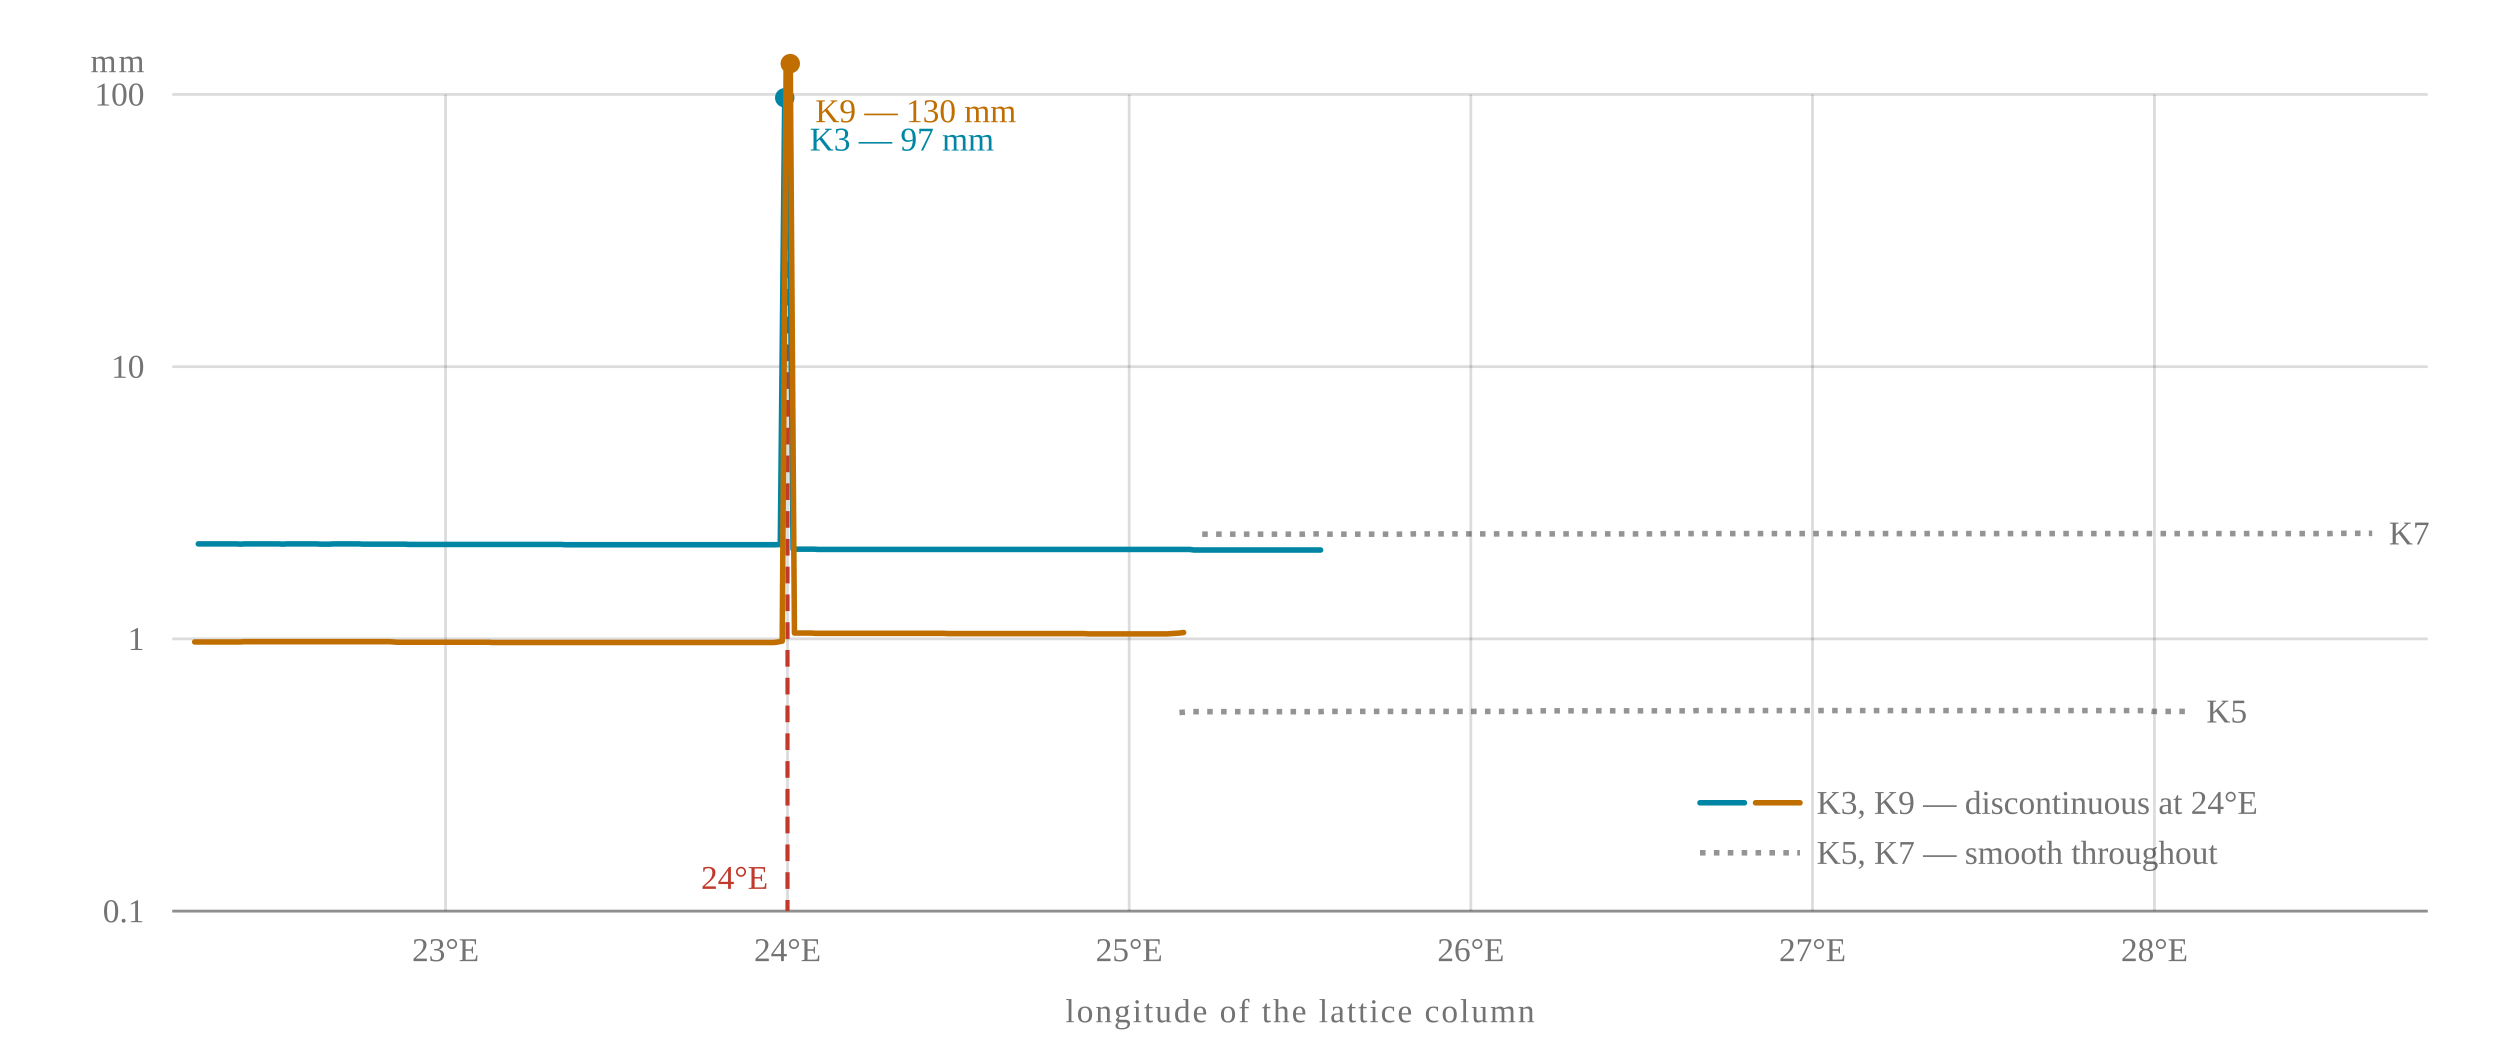
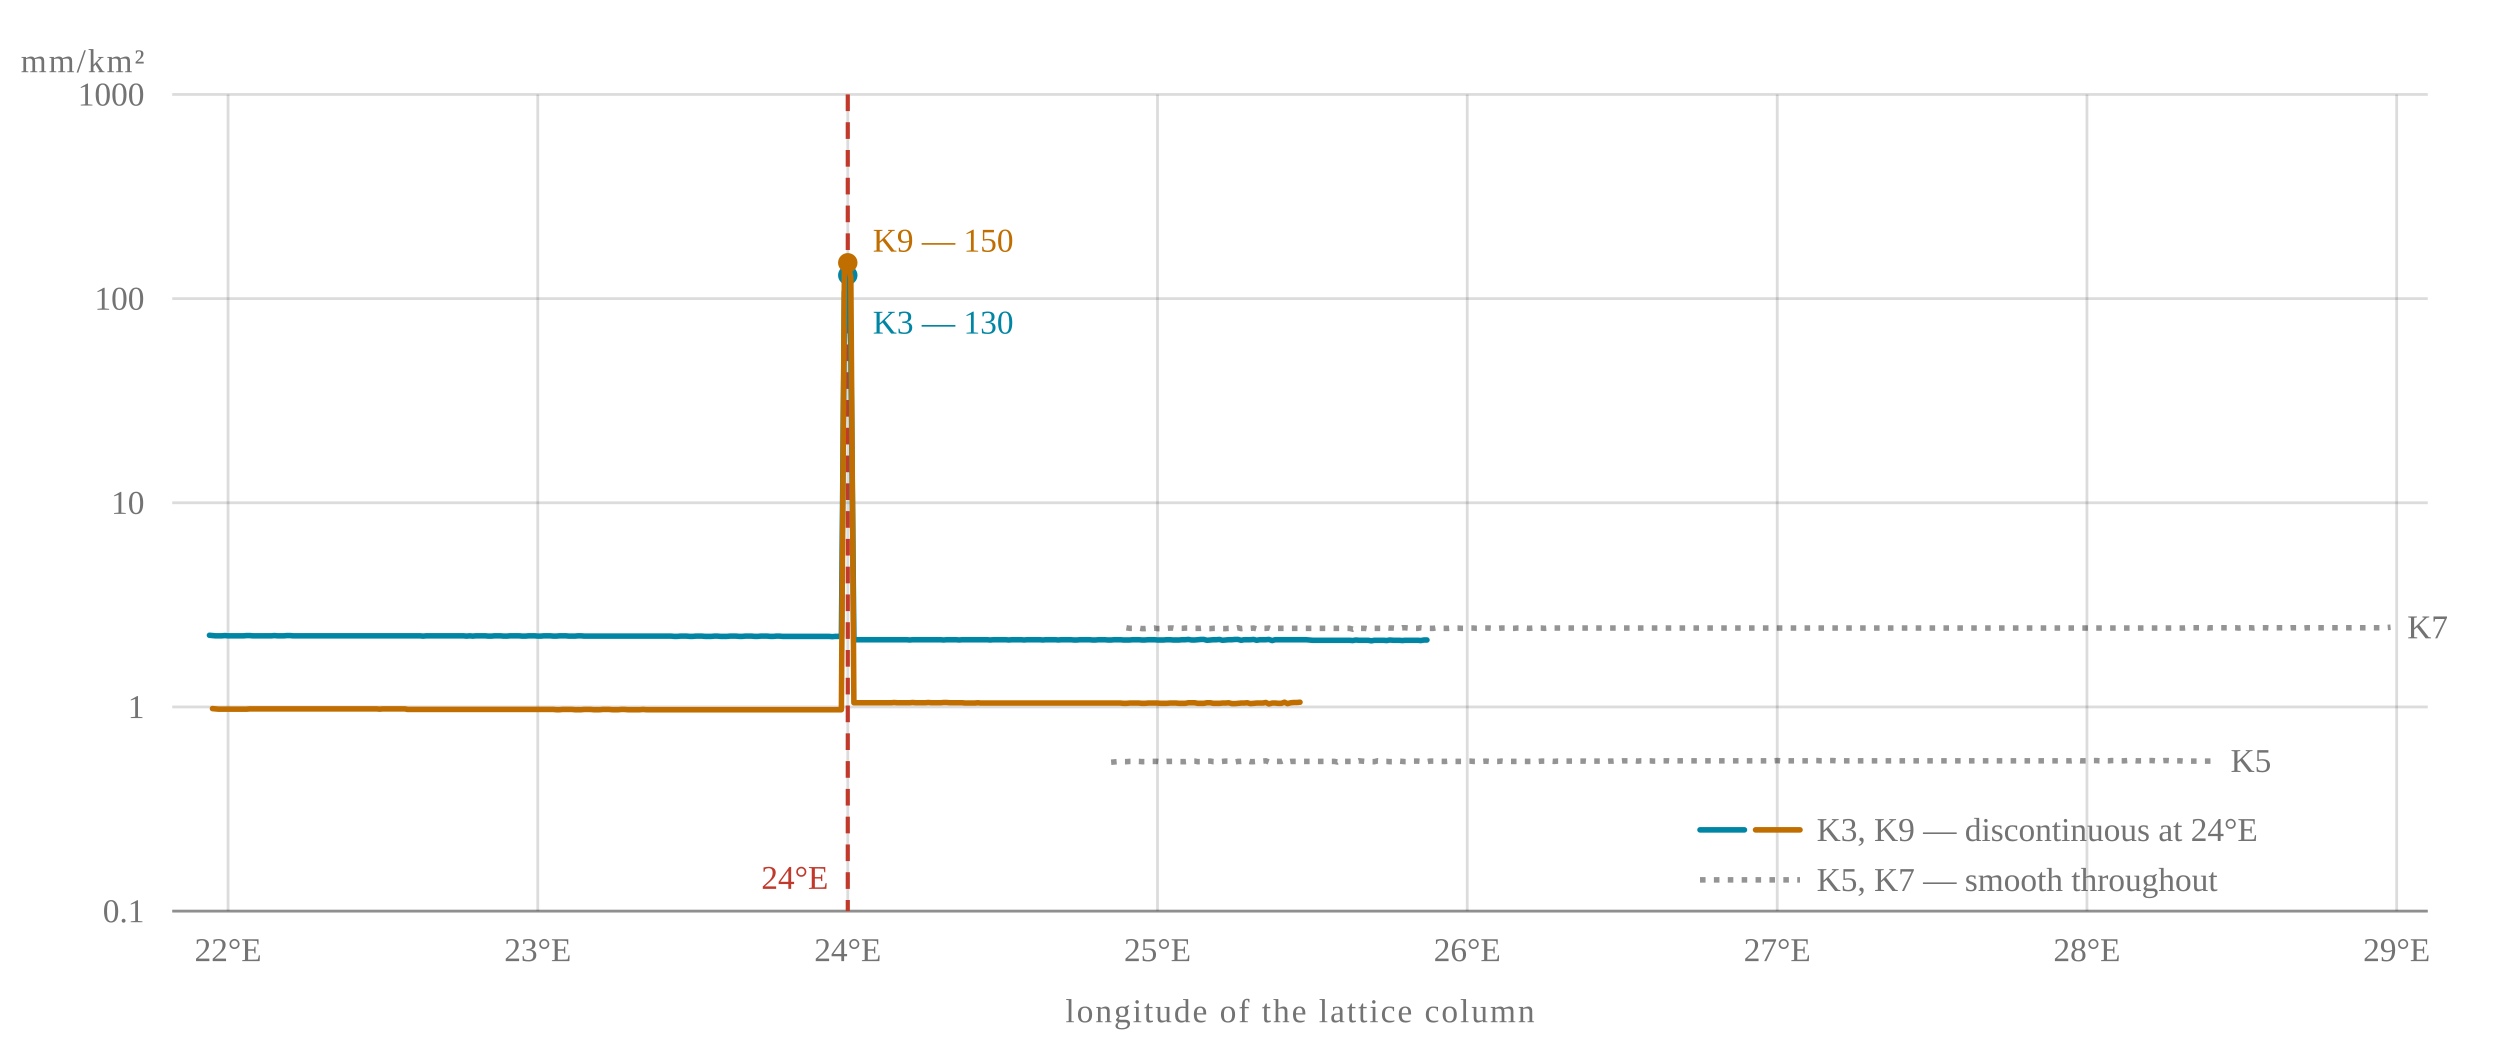
<svg xmlns="http://www.w3.org/2000/svg" viewBox="0 0 900 380" width="100%" role="img" aria-labelledby="seamfig-title seamfig-desc" class="seamchart" style="max-width:100%;height:auto;">
  <style>.seamchart{--series-k3:#0086A4;--series-k9:#C06E00}@media (prefers-color-scheme:dark){:root:not([data-theme="light"]) .seamchart{--series-k3:#00A2C2;--series-k9:#D07802}}:root[data-theme="dark"] .seamchart{--series-k3:#00A2C2;--series-k9:#D07802}.cgrid{stroke:currentColor;stroke-opacity:.14;stroke-width:1;fill:none}.caxis{stroke:currentColor;stroke-opacity:.35;stroke-width:1;fill:none}.ctick{font:11px var(--sans,system-ui,sans-serif);fill:currentColor;fill-opacity:.55;font-variant-numeric:tabular-nums}.cttl{font:600 11px var(--sans,system-ui,sans-serif);fill:currentColor;fill-opacity:.55;letter-spacing:.06em;text-transform:uppercase}.cline{fill:none;stroke-width:2;stroke-linejoin:round;stroke-linecap:round}.cflat{fill:none;stroke:currentColor;stroke-opacity:.42;stroke-width:2;stroke-dasharray:2 3}.clbl{font:600 12px var(--sans,system-ui,sans-serif)}.cflatlbl{font:11px var(--sans,system-ui,sans-serif);fill:currentColor;fill-opacity:.55}.cmark{stroke:var(--warn,#C0392B);stroke-width:1.5;stroke-dasharray:6 4;fill:none}.cmarklbl{font:600 11px var(--sans,system-ui,sans-serif);fill:var(--warn,#C0392B)}</style>
  <path class="cgrid" d="M62,328.0H874" />
  <text class="ctick" x="52" y="332.0" text-anchor="end">0.1</text>
-   <path class="cgrid" d="M62,230.0H874" />
-   <text class="ctick" x="52" y="234.0" text-anchor="end">1</text>
-   <path class="cgrid" d="M62,132.0H874" />
-   <text class="ctick" x="52" y="136.0" text-anchor="end">10</text>
+   <path class="cgrid" d="M62,254.5H874" />
+   <text class="ctick" x="52" y="258.5" text-anchor="end">1</text>
+   <path class="cgrid" d="M62,181.0H874" />
+   <text class="ctick" x="52" y="185.0" text-anchor="end">10</text>
+   <path class="cgrid" d="M62,107.5H874" />
+   <text class="ctick" x="52" y="111.5" text-anchor="end">100</text>
  <path class="cgrid" d="M62,34.0H874" />
-   <text class="ctick" x="52" y="38.0" text-anchor="end">100</text>
-   <text class="cttl" x="52" y="26" text-anchor="end">mm</text>
-   <path class="cgrid" d="M160.4,34V328" />
-   <text class="ctick" x="160.4" y="346" text-anchor="middle">23°E</text>
-   <path class="cgrid" d="M283.5,34V328" />
-   <text class="ctick" x="283.5" y="346" text-anchor="middle">24°E</text>
-   <path class="cgrid" d="M406.5,34V328" />
-   <text class="ctick" x="406.5" y="346" text-anchor="middle">25°E</text>
-   <path class="cgrid" d="M529.5,34V328" />
-   <text class="ctick" x="529.5" y="346" text-anchor="middle">26°E</text>
-   <path class="cgrid" d="M652.5,34V328" />
-   <text class="ctick" x="652.5" y="346" text-anchor="middle">27°E</text>
-   <path class="cgrid" d="M775.6,34V328" />
-   <text class="ctick" x="775.6" y="346" text-anchor="middle">28°E</text>
+   <text class="ctick" x="52" y="38.0" text-anchor="end">1000</text>
+   <text class="cttl" x="52" y="26" text-anchor="end">mm/km²</text>
+   <path class="cgrid" d="M82.1,34V328" />
+   <text class="ctick" x="82.1" y="346" text-anchor="middle">22°E</text>
+   <path class="cgrid" d="M193.6,34V328" />
+   <text class="ctick" x="193.6" y="346" text-anchor="middle">23°E</text>
+   <path class="cgrid" d="M305.2,34V328" />
+   <text class="ctick" x="305.2" y="346" text-anchor="middle">24°E</text>
+   <path class="cgrid" d="M416.7,34V328" />
+   <text class="ctick" x="416.7" y="346" text-anchor="middle">25°E</text>
+   <path class="cgrid" d="M528.2,34V328" />
+   <text class="ctick" x="528.2" y="346" text-anchor="middle">26°E</text>
+   <path class="cgrid" d="M639.8,34V328" />
+   <text class="ctick" x="639.8" y="346" text-anchor="middle">27°E</text>
+   <path class="cgrid" d="M751.3,34V328" />
+   <text class="ctick" x="751.3" y="346" text-anchor="middle">28°E</text>
+   <path class="cgrid" d="M862.8,34V328" />
+   <text class="ctick" x="862.8" y="346" text-anchor="middle">29°E</text>
  <path class="caxis" d="M62,328H874" />
  <text class="cttl" x="468" y="368" text-anchor="middle">longitude of the lattice column</text>
-   <path class="cmark" d="M283.5,34V328" />
-   <text class="cmarklbl" x="276.5" y="320" text-anchor="end">24°E</text>
-   <path class="cflat" d="M424.6,256.5L426.1,256.4L427.6,256.3L429.1,256.2L430.5,256.2L432.0,256.2L433.5,256.2L435.0,256.2L436.5,256.2L438.0,256.2L439.5,256.2L441.0,256.2L442.5,256.2L444.0,256.2L445.5,256.2L446.9,256.2L448.4,256.2L449.9,256.2L451.4,256.2L452.9,256.2L454.4,256.2L455.9,256.2L457.4,256.2L458.9,256.2L460.4,256.2L461.9,256.2L463.3,256.2L464.8,256.2L466.3,256.2L467.8,256.2L469.3,256.2L470.8,256.2L472.3,256.2L473.8,256.2L475.3,256.2L476.8,256.1L478.3,256.1L479.8,256.1L481.2,256.1L482.7,256.1L484.2,256.1L485.7,256.1L487.2,256.1L488.7,256.1L490.2,256.1L491.7,256.1L493.2,256.1L494.7,256.1L496.2,256.1L497.6,256.1L499.1,256.1L500.6,256.1L502.1,256.1L503.6,256.1L505.1,256.1L506.6,256.1L508.1,256.1L509.6,256.1L511.1,256.1L512.6,256.1L514.0,256.1L515.5,256.1L517.0,256.1L518.5,256.1L520.0,256.1L521.5,256.1L523.0,256.1L524.5,256.1L526.0,256.1L527.5,256.1L529.0,256.1L530.4,256.1L531.9,256.1L533.4,256.1L534.9,256.1L536.4,256.1L537.9,256.1L539.4,256.1L540.9,256.1L542.4,256.1L543.9,256.1L545.4,256.1L546.9,256.1L548.3,256.1L549.8,256.1L551.3,256.1L552.8,255.9L554.3,255.9L555.8,255.9L557.3,255.9L558.8,255.9L560.3,255.9L561.8,255.9L563.3,255.9L564.7,255.9L566.2,255.9L567.7,255.9L569.2,255.9L570.7,255.9L572.2,255.9L573.7,255.9L575.2,255.9L576.7,255.9L578.2,255.9L579.7,255.9L581.1,255.9L582.6,255.9L584.1,255.9L585.6,255.9L587.1,255.9L588.6,255.9L590.1,255.9L591.6,255.9L593.1,255.9L594.6,255.9L596.1,255.9L597.5,255.9L599.0,255.9L600.5,255.9L602.0,255.9L603.5,255.9L605.0,255.9L606.5,255.9L608.0,255.9L609.5,255.9L611.0,255.8L612.5,255.8L613.9,255.8L615.4,255.8L616.9,255.8L618.4,255.8L619.9,255.8L621.4,255.8L622.9,255.8L624.4,255.8L625.9,255.8L627.4,255.8L628.9,255.8L630.3,255.8L631.8,255.8L633.3,255.8L634.8,255.8L636.3,255.8L637.8,255.8L639.3,255.8L640.8,255.8L642.3,255.8L643.8,255.8L645.3,255.8L646.7,255.8L648.2,255.8L649.7,255.8L651.2,255.8L652.7,255.8L654.2,255.8L655.7,255.8L657.2,255.8L658.7,255.8L660.2,255.8L661.6,255.8L663.1,255.8L664.6,255.8L666.1,255.8L667.6,255.8L669.1,255.8L670.6,255.8L672.1,255.8L673.6,255.8L675.1,255.8L676.6,255.8L678.0,255.8L679.5,255.8L681.0,255.8L682.5,255.8L684.0,255.8L685.5,255.8L687.0,255.8L688.5,255.8L690.0,255.8L691.5,255.8L693.0,255.8L694.4,255.8L695.9,255.8L697.4,255.8L698.9,255.8L700.4,255.8L701.9,255.8L703.4,255.8L704.9,255.8L706.4,255.8L707.9,255.8L709.3,255.8L710.8,255.8L712.3,255.8L713.8,255.8L715.3,255.8L716.8,255.8L718.3,255.8L719.8,255.8L721.3,255.8L722.8,255.8L724.2,255.8L725.7,255.8L727.2,255.8L728.7,255.8L730.2,255.8L731.7,255.8L733.2,255.8L734.7,255.8L736.2,255.8L737.7,255.8L739.2,255.8L740.6,255.8L742.1,255.8L743.6,255.8L745.1,255.8L746.6,255.8L748.1,255.8L749.6,255.8L751.1,255.8L752.6,255.8L754.1,255.8L755.5,255.8L757.0,255.8L758.5,255.8L760.0,255.8L761.5,255.8L763.0,255.8L764.5,255.8L766.0,255.8L767.5,255.8L769.0,255.8L770.4,255.8L771.9,255.8L773.4,255.9L774.9,256.1L776.4,256.1L777.9,256.1L779.4,256.1L780.9,256.1L782.4,256.1L783.8,256.1L785.3,256.1L786.8,256.1L788.3,256.1" />
-   <text class="cflatlbl" x="794.3" y="260.1">K5</text>
-   <path class="cflat" d="M432.8,192.3L434.4,192.3L435.9,192.3L437.4,192.3L438.9,192.3L440.4,192.3L442.0,192.3L443.5,192.3L445.0,192.3L446.5,192.3L448.0,192.3L449.6,192.3L451.1,192.3L452.6,192.3L454.1,192.3L455.6,192.3L457.2,192.3L458.7,192.3L460.2,192.3L461.7,192.3L463.3,192.3L464.8,192.3L466.3,192.3L467.8,192.3L469.3,192.3L470.9,192.2L472.4,192.2L473.9,192.2L475.4,192.2L476.9,192.2L478.5,192.3L480.0,192.3L481.5,192.3L483.0,192.3L484.5,192.3L486.1,192.3L487.6,192.3L489.1,192.3L490.6,192.3L492.2,192.3L493.7,192.3L495.2,192.3L496.7,192.3L498.2,192.3L499.8,192.3L501.3,192.3L502.8,192.3L504.3,192.3L505.8,192.3L507.4,192.3L508.9,192.2L510.4,192.2L511.9,192.2L513.4,192.2L515.0,192.2L516.5,192.2L518.0,192.2L519.5,192.2L521.1,192.2L522.6,192.2L524.1,192.2L525.6,192.2L527.1,192.2L528.7,192.2L530.2,192.2L531.7,192.2L533.2,192.2L534.7,192.2L536.3,192.2L537.8,192.2L539.3,192.2L540.8,192.2L542.3,192.2L543.9,192.2L545.4,192.2L546.9,192.2L548.4,192.2L550.0,192.2L551.5,192.2L553.0,192.2L554.5,192.2L556.0,192.2L557.6,192.2L559.1,192.2L560.6,192.2L562.1,192.2L563.6,192.2L565.2,192.2L566.7,192.2L568.2,192.2L569.7,192.2L571.2,192.2L572.8,192.2L574.3,192.2L575.8,192.2L577.3,192.2L578.8,192.2L580.4,192.2L581.9,192.2L583.4,192.2L584.9,192.2L586.5,192.2L588.0,192.2L589.5,192.2L591.0,192.2L592.5,192.2L594.1,192.2L595.6,192.2L597.1,192.2L598.6,192.1L600.1,192.1L601.7,192.1L603.2,192.1L604.7,192.1L606.2,192.1L607.7,192.1L609.3,192.1L610.8,192.1L612.3,192.1L613.8,192.1L615.3,192.1L616.9,192.1L618.4,192.1L619.9,192.1L621.4,192.1L623.0,192.1L624.5,192.1L626.0,192.1L627.5,192.1L629.0,192.1L630.6,192.1L632.1,192.1L633.6,192.1L635.1,192.1L636.6,192.1L638.2,192.1L639.7,192.1L641.2,192.1L642.7,192.1L644.2,192.1L645.8,192.1L647.3,192.1L648.8,192.1L650.3,192.1L651.8,192.1L653.4,192.1L654.9,192.1L656.4,192.1L657.9,192.1L659.4,192.1L661.0,192.1L662.5,192.1L664.0,192.1L665.5,192.1L667.0,192.1L668.6,192.1L670.1,192.1L671.6,192.1L673.1,192.1L674.7,192.1L676.2,192.1L677.7,192.1L679.2,192.1L680.7,192.1L682.3,192.1L683.8,192.1L685.3,192.1L686.8,192.1L688.3,192.1L689.9,192.1L691.4,192.1L692.9,192.1L694.4,192.1L695.9,192.1L697.5,192.1L699.0,192.1L700.5,192.1L702.0,192.1L703.5,192.1L705.1,192.1L706.6,192.1L708.1,192.1L709.6,192.1L711.1,192.1L712.7,192.1L714.2,192.1L715.7,192.1L717.2,192.1L718.7,192.1L720.3,192.1L721.8,192.1L723.3,192.1L724.8,192.1L726.3,192.1L727.9,192.1L729.4,192.1L730.9,192.1L732.4,192.1L733.9,192.1L735.5,192.1L737.0,192.1L738.5,192.1L740.0,192.1L741.5,192.1L743.1,192.1L744.6,192.1L746.1,192.1L747.6,192.1L749.1,192.1L750.7,192.1L752.2,192.1L753.7,192.1L755.2,192.1L756.7,192.1L758.3,192.1L759.8,192.1L761.3,192.1L762.8,192.1L764.3,192.1L765.9,192.1L767.4,192.1L768.9,192.1L770.4,192.1L771.9,192.1L773.5,192.1L775.0,192.1L776.5,192.1L778.0,192.1L779.5,192.1L781.1,192.1L782.6,192.1L784.1,192.1L785.6,192.1L787.1,192.1L788.7,192.1L790.2,192.1L791.7,192.1L793.2,192.1L794.7,192.1L796.3,192.1L797.8,192.1L799.3,192.1L800.8,192.1L802.3,192.1L803.8,192.1L805.4,192.1L806.9,192.1L808.4,192.1L809.9,192.1L811.4,192.1L813.0,192.1L814.5,192.1L816.0,192.1L817.5,192.1L819.0,192.1L820.6,192.1L822.1,192.1L823.6,192.1L825.1,192.1L826.6,192.1L828.2,192.1L829.7,192.1L831.2,192.1L832.7,192.1L834.2,192.1L835.8,192.1L837.3,192.1L838.8,192.1L840.3,192.0L841.8,192.0L843.4,192.0L844.9,192.0L846.4,192.0L847.9,192.0L849.4,192.0L850.9,192.0L852.5,192.0L854.0,192.0" />
-   <text class="cflatlbl" x="860.0" y="196.0">K7</text>
-   <path class="cline" style="stroke:var(--series-k3,#0086A4)" d="M71.4,195.8L72.9,195.8L74.5,195.8L76.0,195.8L77.5,195.8L79.0,195.8L80.5,195.8L82.0,195.8L83.6,195.8L85.1,195.8L86.6,195.9L88.1,195.8L89.6,195.8L91.2,195.8L92.7,195.8L94.2,195.8L95.7,195.8L97.2,195.8L98.7,195.8L100.3,195.8L101.8,195.9L103.3,195.8L104.8,195.8L106.3,195.8L107.8,195.8L109.4,195.8L110.9,195.8L112.4,195.8L113.9,195.8L115.4,195.9L117.0,195.9L118.5,195.9L120.0,195.8L121.5,195.8L123.0,195.8L124.5,195.8L126.1,195.8L127.6,195.8L129.1,195.8L130.6,195.9L132.1,195.9L133.6,195.9L135.2,195.9L136.7,195.9L138.2,195.9L139.7,195.9L141.2,195.9L142.8,195.9L144.3,195.9L145.8,195.9L147.3,196.0L148.8,196.0L150.3,196.0L151.9,196.0L153.4,196.0L154.9,196.0L156.4,196.0L157.9,196.0L159.5,196.0L161.0,196.0L162.5,196.0L164.0,196.0L165.5,196.0L167.0,196.0L168.6,196.0L170.1,196.0L171.6,196.0L173.1,196.0L174.6,196.0L176.2,196.0L177.7,196.0L179.2,196.0L180.7,196.0L182.2,196.0L183.7,196.0L185.3,196.0L186.8,196.0L188.3,196.0L189.8,196.0L191.3,196.0L192.9,196.0L194.4,196.0L195.9,196.0L197.4,196.0L198.9,196.0L200.4,196.0L202.0,196.0L203.5,196.1L205.0,196.1L206.5,196.1L208.0,196.1L209.6,196.1L211.1,196.1L212.6,196.1L214.1,196.1L215.6,196.1L217.2,196.1L218.7,196.1L220.2,196.1L221.7,196.1L223.2,196.1L224.7,196.1L226.3,196.1L227.8,196.1L229.3,196.1L230.8,196.1L232.3,196.1L233.9,196.1L235.4,196.1L236.9,196.1L238.4,196.1L239.9,196.1L241.5,196.1L243.0,196.1L244.5,196.1L246.0,196.1L247.5,196.1L249.0,196.1L250.6,196.1L252.1,196.1L253.6,196.1L255.1,196.1L256.6,196.1L258.2,196.1L259.7,196.1L261.2,196.1L262.7,196.1L264.2,196.1L265.8,196.1L267.3,196.1L268.8,196.1L270.3,196.1L271.8,196.1L273.3,196.1L274.9,196.1L276.4,196.1L277.9,196.1L279.4,196.1L280.9,196.0L282.5,35.2L284.0,39.7L285.5,197.7L287.0,197.7L288.5,197.7L290.1,197.7L291.6,197.7L293.1,197.7L294.6,197.8L296.1,197.8L297.7,197.8L299.2,197.8L300.7,197.8L302.2,197.8L303.7,197.8L305.2,197.8L306.8,197.8L308.3,197.8L309.8,197.8L311.3,197.8L312.8,197.8L314.4,197.8L315.9,197.8L317.4,197.8L318.9,197.8L320.4,197.8L322.0,197.8L323.5,197.8L325.0,197.8L326.5,197.8L328.0,197.8L329.6,197.8L331.1,197.8L332.6,197.8L334.1,197.8L335.6,197.8L337.1,197.8L338.7,197.8L340.2,197.8L341.7,197.8L343.2,197.8L344.7,197.8L346.3,197.8L347.8,197.8L349.3,197.8L350.8,197.8L352.3,197.8L353.9,197.8L355.4,197.8L356.9,197.8L358.4,197.8L359.9,197.8L361.5,197.8L363.0,197.8L364.5,197.8L366.0,197.8L367.5,197.8L369.1,197.8L370.6,197.8L372.1,197.8L373.6,197.8L375.1,197.8L376.7,197.8L378.2,197.8L379.7,197.8L381.2,197.8L382.7,197.8L384.2,197.8L385.8,197.8L387.3,197.8L388.8,197.8L390.3,197.8L391.8,197.8L393.4,197.8L394.9,197.8L396.4,197.8L397.9,197.8L399.4,197.8L401.0,197.8L402.5,197.8L404.0,197.8L405.5,197.8L407.0,197.8L408.6,197.8L410.1,197.8L411.6,197.8L413.1,197.8L414.6,197.8L416.2,197.8L417.7,197.8L419.2,197.8L420.7,197.8L422.2,197.8L423.8,197.8L425.3,197.8L426.8,197.8L428.3,197.8L429.8,198.0L431.4,198.0L432.9,198.0L434.4,198.0L435.9,198.0L437.4,198.0L438.9,198.0L440.5,198.0L442.0,198.0L443.5,198.0L445.0,198.0L446.5,198.0L448.1,198.0L449.6,198.0L451.1,198.0L452.6,198.0L454.1,198.0L455.7,198.0L457.2,198.0L458.7,198.0L460.2,198.0L461.7,198.0L463.3,198.0L464.8,198.0L466.3,198.0L467.8,198.0L469.3,198.0L470.9,198.0L472.4,198.0L473.9,198.0L475.4,198.0" />
-   <circle cx="282.5" cy="35.2" r="3.5" fill="var(--series-k3,#0086A4)" />
-   <text class="clbl" style="fill:var(--series-k3,#0086A4)" x="291.5" y="54.2">K3 — 97 mm</text>
-   <path class="cline" style="stroke:var(--series-k9,#C06E00)" d="M70.1,231.1L71.6,231.1L73.1,231.1L74.6,231.1L76.1,231.1L77.5,231.1L79.0,231.1L80.5,231.1L82.0,231.1L83.5,231.1L85.0,231.1L86.5,231.1L88.0,231.0L89.5,231.0L90.9,231.0L92.4,231.0L93.9,231.0L95.4,231.0L96.9,231.0L98.4,231.0L99.9,231.0L101.4,231.0L102.8,231.0L104.3,231.0L105.8,231.0L107.3,231.0L108.8,231.0L110.3,231.0L111.8,231.0L113.3,231.0L114.8,231.0L116.2,231.0L117.7,231.0L119.2,231.0L120.7,231.0L122.2,231.0L123.7,231.0L125.2,231.0L126.7,231.0L128.2,231.0L129.6,231.0L131.1,231.0L132.6,231.0L134.1,231.0L135.6,231.0L137.1,231.0L138.6,231.0L140.1,231.0L141.6,231.1L143.0,231.2L144.5,231.2L146.0,231.2L147.5,231.2L149.0,231.2L150.5,231.2L152.0,231.2L153.5,231.2L155.0,231.2L156.4,231.2L157.9,231.2L159.4,231.2L160.9,231.2L162.4,231.2L163.9,231.2L165.4,231.2L166.9,231.2L168.4,231.2L169.8,231.2L171.3,231.2L172.8,231.2L174.3,231.2L175.8,231.2L177.3,231.3L178.8,231.3L180.3,231.3L181.8,231.3L183.2,231.3L184.7,231.3L186.2,231.3L187.7,231.3L189.2,231.3L190.7,231.3L192.2,231.3L193.7,231.3L195.2,231.3L196.6,231.3L198.1,231.3L199.6,231.3L201.1,231.3L202.6,231.3L204.1,231.3L205.6,231.3L207.1,231.3L208.6,231.3L210.1,231.3L211.5,231.3L213.0,231.3L214.5,231.3L216.0,231.3L217.5,231.3L219.0,231.3L220.5,231.3L222.0,231.3L223.5,231.3L224.9,231.3L226.4,231.3L227.9,231.3L229.4,231.3L230.9,231.3L232.4,231.3L233.9,231.3L235.4,231.3L236.9,231.3L238.4,231.3L239.8,231.3L241.3,231.3L242.8,231.3L244.3,231.3L245.8,231.3L247.3,231.3L248.8,231.3L250.3,231.3L251.8,231.3L253.2,231.3L254.7,231.3L256.2,231.3L257.7,231.3L259.2,231.3L260.7,231.3L262.2,231.3L263.7,231.3L265.2,231.3L266.7,231.3L268.1,231.3L269.6,231.3L271.1,231.3L272.6,231.3L274.1,231.3L275.6,231.3L277.1,231.3L278.6,231.3L280.1,231.1L281.6,230.8L283.0,25.4L284.5,22.9L286.0,227.9L287.5,227.9L289.0,227.9L290.5,227.9L292.0,227.9L293.5,228.0L295.0,228.0L296.5,228.0L297.9,228.0L299.4,228.0L300.9,228.0L302.4,228.0L303.9,228.0L305.4,228.0L306.9,228.0L308.4,228.0L309.9,228.0L311.4,228.0L312.8,228.0L314.3,228.0L315.8,228.0L317.3,228.0L318.8,228.0L320.3,228.0L321.8,228.0L323.3,228.0L324.8,228.0L326.3,228.0L327.7,228.0L329.2,228.0L330.7,228.0L332.2,228.0L333.7,228.0L335.2,228.0L336.7,228.0L338.2,228.0L339.7,228.0L341.2,228.1L342.6,228.1L344.1,228.1L345.6,228.1L347.1,228.1L348.6,228.1L350.1,228.1L351.6,228.1L353.1,228.1L354.6,228.1L356.1,228.1L357.5,228.1L359.0,228.1L360.5,228.1L362.0,228.1L363.5,228.1L365.0,228.1L366.5,228.1L368.0,228.1L369.5,228.1L371.0,228.1L372.4,228.1L373.9,228.1L375.4,228.1L376.9,228.1L378.4,228.1L379.9,228.1L381.4,228.1L382.9,228.1L384.4,228.1L385.9,228.1L387.3,228.1L388.8,228.1L390.3,228.1L391.8,228.2L393.3,228.2L394.8,228.2L396.3,228.2L397.8,228.2L399.3,228.2L400.8,228.2L402.2,228.2L403.7,228.2L405.2,228.2L406.7,228.2L408.2,228.2L409.7,228.2L411.2,228.2L412.7,228.2L414.2,228.2L415.7,228.2L417.2,228.2L418.6,228.2L420.1,228.2L421.6,228.1L423.1,228.0L424.6,227.9L426.1,227.7" />
-   <circle cx="284.5" cy="22.9" r="3.5" fill="var(--series-k9,#C06E00)" />
-   <text class="clbl" style="fill:var(--series-k9,#C06E00)" x="293.5" y="44.0">K9 — 130 mm</text>
-   <path class="cline" style="stroke:var(--series-k3,#0086A4)" d="M612,289.002h16" />
-   <path class="cline" style="stroke:var(--series-k9,#C06E00)" d="M632,289.002h16" />
-   <text class="cflatlbl" x="654" y="293.002">K3, K9 — discontinuous at 24°E</text>
-   <path class="cflat" d="M612,307.002h36" />
-   <text class="cflatlbl" x="654" y="311.002">K5, K7 — smooth throughout</text>
+   <path class="cmark" d="M305.2,34V328" />
+   <text class="cmarklbl" x="298.2" y="320" text-anchor="end">24°E</text>
+   <path class="cflat" d="M400.0,274.4L401.1,274.3L402.2,274.2L403.3,274.1L404.4,274.2L405.5,274.2L406.7,274.1L407.8,274.1L408.9,274.1L410.0,274.1L411.1,274.2L412.2,274.2L413.3,274.1L414.5,274.1L415.6,274.1L416.7,274.1L417.8,274.2L418.9,274.2L420.0,274.1L421.2,274.1L422.3,274.1L423.4,274.1L424.5,274.2L425.6,274.2L426.7,274.2L427.8,274.1L429.0,274.0L430.1,274.0L431.2,274.2L432.3,274.2L433.4,274.1L434.5,274.0L435.7,274.0L436.8,274.2L437.9,274.2L439.0,274.2L440.1,274.1L441.2,274.0L442.3,274.0L443.5,274.2L444.6,274.3L445.7,274.1L446.8,274.1L447.9,274.0L449.0,273.9L450.2,274.2L451.3,274.2L452.4,274.1L453.5,274.1L454.6,274.0L455.7,273.9L456.8,274.3L458.0,274.1L459.1,274.1L460.2,274.1L461.3,274.1L462.4,273.7L463.5,274.3L464.7,274.1L465.8,274.1L466.9,274.1L468.0,274.1L470.2,274.1L471.3,274.1L472.5,274.1L473.6,274.1L474.7,274.1L476.9,274.1L478.0,274.1L479.2,274.1L480.3,274.1L481.4,274.3L482.5,273.7L483.6,274.1L484.7,274.1L485.8,274.1L487.0,274.1L488.1,274.3L489.2,273.9L490.3,274.0L491.4,274.1L492.5,274.1L493.7,274.2L494.8,274.2L495.9,273.9L497.0,274.0L498.1,274.1L499.2,274.1L500.3,274.2L501.5,274.2L502.6,274.0L503.7,274.0L504.8,274.1L505.9,274.2L507.0,274.2L508.2,274.0L509.3,274.0L510.4,274.0L511.5,274.1L512.6,274.2L513.7,274.2L514.8,274.0L516.0,274.0L517.1,274.0L518.2,274.1L519.3,274.1L520.4,274.1L521.5,274.0L522.7,274.0L523.8,274.1L524.9,274.1L526.0,274.1L527.1,274.1L528.2,274.0L529.3,274.0L530.5,274.1L531.6,274.1L532.7,274.1L533.8,274.1L534.9,274.0L536.0,274.1L537.2,274.1L538.3,274.1L539.4,274.1L540.5,274.0L541.6,274.1L542.7,274.1L543.8,274.1L545.0,274.1L546.1,274.1L547.2,274.0L548.3,274.1L549.4,274.1L550.5,274.1L551.7,274.1L552.8,274.1L553.9,274.1L555.0,274.0L556.1,274.0L557.2,274.0L558.3,274.0L559.5,274.1L560.6,274.0L561.7,274.0L562.8,274.0L563.9,274.0L565.0,274.0L566.2,274.0L567.3,274.0L568.4,274.0L569.5,274.0L570.6,274.0L571.7,274.1L572.8,274.0L574.0,274.0L575.1,274.0L576.2,274.0L577.3,274.1L578.4,274.1L579.5,274.0L580.7,274.0L581.8,273.9L582.9,274.0L584.0,273.9L585.1,273.9L586.2,273.9L587.3,273.9L588.5,273.9L589.6,274.0L590.7,273.9L591.8,273.9L592.9,273.9L594.0,273.9L595.2,274.0L596.3,274.0L597.4,273.9L598.5,273.9L599.6,273.9L600.7,273.9L601.8,274.0L603.0,273.9L604.1,273.9L605.2,273.9L606.3,273.9L607.4,274.0L608.5,273.9L609.7,273.9L610.8,273.9L611.9,273.9L613.0,273.9L614.1,273.9L615.2,273.9L616.3,273.9L617.5,273.9L618.6,273.9L619.7,273.9L620.8,273.9L621.9,273.9L623.0,273.9L624.2,273.9L625.3,273.9L626.4,273.9L627.5,273.9L628.6,273.9L629.7,273.9L630.8,273.9L632.0,273.9L633.1,273.9L634.2,273.9L635.3,273.9L636.4,273.9L637.5,273.9L638.7,273.9L639.8,273.8L640.9,273.9L642.0,273.9L643.1,273.9L644.2,273.9L645.3,273.9L646.5,273.9L647.6,273.8L648.7,273.9L649.8,273.9L650.9,273.9L652.0,273.9L653.2,273.8L654.3,273.8L655.4,273.9L656.5,273.9L657.6,273.9L658.7,273.8L659.8,273.8L661.0,273.9L662.1,273.9L663.2,273.9L664.3,273.9L665.4,273.9L666.5,273.9L667.7,273.9L668.8,273.9L669.9,273.9L671.0,273.9L672.1,273.9L673.2,273.9L674.3,273.9L675.5,273.9L676.6,273.9L677.7,273.9L678.8,273.9L679.9,273.9L681.0,273.9L682.2,273.9L683.3,273.9L684.4,273.9L685.5,273.9L686.6,273.9L687.7,273.9L688.8,273.9L690.0,273.9L691.1,273.9L692.2,273.9L693.3,273.9L694.4,273.9L695.5,273.9L696.7,273.9L697.8,273.9L698.9,273.9L700.0,273.9L701.1,273.9L702.2,273.9L703.3,273.9L704.5,273.9L705.6,273.9L706.7,273.9L707.8,273.9L708.9,273.9L710.0,273.9L711.2,273.9L712.3,273.9L713.4,273.9L714.5,273.9L715.6,273.9L716.7,273.9L717.8,273.9L719.0,273.9L720.1,273.9L721.2,273.9L722.3,273.9L723.4,273.9L724.5,273.9L725.7,273.9L726.8,273.9L727.9,273.9L729.0,273.9L730.1,273.9L731.2,273.9L732.3,273.9L733.5,273.9L734.6,273.9L735.7,273.9L736.8,273.9L737.9,273.9L739.0,273.9L740.2,273.9L741.3,273.9L742.4,273.9L743.5,273.9L744.6,273.9L745.7,273.9L746.8,273.8L748.0,273.8L749.1,273.9L750.2,273.9L751.3,273.9L752.4,273.9L753.5,273.8L754.7,273.8L755.8,273.9L756.9,273.9L758.0,273.9L759.1,273.9L760.2,273.8L761.3,273.8L762.5,273.9L763.6,273.9L764.7,273.9L765.8,273.8L766.9,273.8L768.0,273.8L769.2,273.9L770.3,273.9L771.4,273.9L772.5,273.8L773.6,273.8L774.7,273.8L775.8,273.9L777.0,273.9L778.1,273.9L779.2,273.8L780.3,273.8L781.4,273.9L782.5,273.9L783.7,273.9L784.8,273.9L785.9,274.0L787.0,274.0L788.1,274.0L789.2,274.0L790.3,274.0L791.5,274.0L792.6,274.0L793.7,274.0L794.8,274.0L795.9,274.0L797.0,273.9" />
+   <text class="cflatlbl" x="803.0" y="277.9">K5</text>
+   <path class="cflat" d="M405.5,226.0L406.7,226.2L407.8,226.2L408.9,226.1L410.0,226.1L411.1,226.3L412.2,226.3L413.3,226.2L414.5,226.2L415.6,226.1L416.7,226.3L417.8,226.3L418.9,226.2L420.0,226.2L421.2,226.1L422.3,226.1L423.4,226.3L424.5,226.2L425.6,226.2L426.7,226.1L427.8,226.1L429.0,226.3L430.1,226.2L431.2,226.2L432.3,226.2L433.4,226.1L434.5,226.3L435.7,226.3L436.8,226.2L437.9,226.2L439.0,226.1L440.1,226.3L441.2,226.3L442.3,226.2L443.5,226.2L444.6,226.2L445.7,226.0L446.8,226.3L447.9,226.2L449.0,226.2L450.2,226.2L451.3,226.1L452.4,226.4L453.5,226.2L454.6,226.2L455.7,226.2L456.8,226.1L458.0,226.5L459.1,226.2L460.2,226.2L461.3,226.2L462.4,226.2L464.7,226.2L465.8,226.2L466.9,226.2L468.0,226.2L470.2,226.2L471.3,226.2L472.5,226.2L473.6,226.2L474.7,226.2L476.9,226.2L478.0,226.2L479.2,226.2L480.3,226.2L482.5,226.2L483.6,226.2L484.7,226.2L485.8,226.2L487.0,226.5L488.1,226.1L489.2,226.2L490.3,226.2L491.4,226.2L492.5,226.4L493.7,226.0L494.8,226.2L495.9,226.2L497.0,226.2L498.1,226.3L499.2,226.0L500.3,226.1L501.5,226.1L502.6,226.2L503.7,226.3L504.8,226.0L505.9,226.0L507.0,226.1L508.2,226.2L509.3,226.2L510.4,226.2L511.5,226.0L512.6,226.1L513.7,226.2L514.8,226.2L516.0,226.2L517.1,226.0L518.2,226.0L519.3,226.2L520.4,226.2L521.5,226.2L522.7,226.1L523.8,226.1L524.9,226.1L526.0,226.2L527.1,226.2L528.2,226.1L529.3,226.1L530.5,226.1L531.6,226.2L532.7,226.2L533.8,226.1L534.9,226.1L536.0,226.1L537.2,226.2L538.3,226.2L539.4,226.2L540.5,226.1L541.6,226.1L542.7,226.1L543.8,226.2L545.0,226.2L546.1,226.1L547.2,226.1L548.3,226.1L549.4,226.1L550.5,226.2L551.7,226.1L552.8,226.1L553.9,226.1L555.0,226.1L556.1,226.2L557.2,226.1L558.3,226.1L559.5,226.1L560.6,226.1L561.7,226.1L562.8,226.1L563.9,226.1L565.0,226.1L566.2,226.1L567.3,226.1L568.4,226.1L569.5,226.1L570.6,226.1L571.7,226.1L572.8,226.1L574.0,226.1L575.1,226.1L576.2,226.1L577.3,226.1L578.4,226.1L579.5,226.1L580.7,226.1L581.8,226.1L582.9,226.1L584.0,226.1L585.1,226.1L586.2,226.1L587.3,226.1L588.5,226.1L589.6,226.1L590.7,226.1L591.8,226.1L592.9,226.1L594.0,226.1L595.2,226.1L596.3,226.1L597.4,226.1L598.5,226.1L599.6,226.1L600.7,226.1L601.8,226.1L603.0,226.1L604.1,226.1L605.2,226.1L606.3,226.1L607.4,226.1L608.5,226.1L609.7,226.1L610.8,226.1L611.9,226.1L613.0,226.1L614.1,226.1L615.2,226.1L616.3,226.1L617.5,226.1L618.6,226.1L619.7,226.1L620.8,226.1L621.9,226.1L623.0,226.1L624.2,226.1L625.3,226.1L626.4,226.1L627.5,226.1L628.6,226.1L629.7,226.1L630.8,226.1L632.0,226.1L633.1,226.1L634.2,226.1L635.3,226.1L636.4,226.1L637.5,226.1L638.7,226.1L639.8,226.1L640.9,226.1L642.0,226.1L643.1,226.1L644.2,226.1L645.3,226.1L646.5,226.1L647.6,226.1L648.7,226.1L649.8,226.1L650.9,226.1L652.0,226.1L653.2,226.1L654.3,226.1L655.4,226.1L656.5,226.1L657.6,226.1L658.7,226.1L659.8,226.1L661.0,226.1L662.1,226.1L663.2,226.1L664.3,226.1L665.4,226.1L666.5,226.1L667.7,226.1L668.8,226.1L669.9,226.1L671.0,226.1L672.1,226.1L673.2,226.1L674.3,226.1L675.5,226.1L676.6,226.1L677.7,226.1L678.8,226.1L679.9,226.1L681.0,226.1L682.2,226.1L683.3,226.1L684.4,226.1L685.5,226.1L686.6,226.1L687.7,226.1L688.8,226.1L690.0,226.1L691.1,226.1L692.2,226.1L693.3,226.1L694.4,226.1L695.5,226.1L696.7,226.1L697.8,226.1L698.9,226.1L700.0,226.1L701.1,226.1L702.2,226.1L703.3,226.1L704.5,226.1L705.6,226.1L706.7,226.1L707.8,226.1L708.9,226.1L710.0,226.1L711.2,226.1L712.3,226.1L713.4,226.1L714.5,226.1L715.6,226.1L716.7,226.1L717.8,226.1L719.0,226.1L720.1,226.1L721.2,226.1L722.3,226.1L723.4,226.1L724.5,226.1L725.7,226.1L726.8,226.1L727.9,226.1L729.0,226.1L730.1,226.1L731.2,226.1L732.3,226.1L733.5,226.1L734.6,226.1L735.7,226.1L736.8,226.1L737.9,226.1L739.0,226.1L740.2,226.1L741.3,226.1L742.4,226.1L743.5,226.1L744.6,226.1L745.7,226.1L746.8,226.1L748.0,226.1L749.1,226.1L750.2,226.1L751.3,226.1L752.4,226.1L753.5,226.1L754.7,226.1L755.8,226.1L756.9,226.1L758.0,226.1L759.1,226.1L760.2,226.1L761.3,226.1L762.5,226.1L763.6,226.1L764.7,226.1L765.8,226.1L766.9,226.1L768.0,226.1L769.2,226.1L770.3,226.1L771.4,226.1L772.5,226.1L773.6,226.1L774.7,226.1L775.8,226.1L777.0,226.1L778.1,226.1L779.2,226.1L780.3,226.1L781.4,226.1L782.5,226.1L783.7,226.1L784.8,226.1L785.9,226.1L787.0,226.0L788.1,226.0L789.2,226.0L790.3,226.0L791.5,226.0L792.6,226.0L793.7,226.0L794.8,226.1L795.9,226.0L797.0,226.0L798.2,226.0L799.3,226.0L800.4,226.0L801.5,226.0L802.6,226.0L803.7,226.0L804.8,226.0L806.0,226.1L807.1,226.0L808.2,226.0L809.3,226.0L810.4,226.0L811.5,226.1L812.7,226.0L813.8,226.0L814.9,226.0L816.0,226.0L817.1,226.1L818.2,226.0L819.3,226.0L820.5,226.0L821.6,226.0L822.7,226.0L823.8,226.1L824.9,226.0L826.0,226.0L827.2,226.0L828.3,226.0L829.4,226.1L830.5,226.0L831.6,226.0L832.7,226.0L833.8,226.0L835.0,226.0L836.1,226.0L837.2,226.0L838.3,226.0L839.4,226.0L840.5,226.0L841.7,226.0L842.8,226.0L843.9,226.0L845.0,226.0L846.1,226.0L847.2,226.0L848.3,226.0L849.5,226.0L850.6,226.0L851.7,226.0L852.8,226.0L853.9,226.0L855.0,226.0L856.2,226.0L857.3,226.0L858.4,225.9L859.5,225.9L860.6,225.8" />
+   <text class="cflatlbl" x="866.6" y="229.8">K7</text>
+   <path class="cline" style="stroke:var(--series-k3,#0086A4)" d="M75.4,228.7L76.5,228.8L77.6,228.9L78.7,228.9L79.8,228.9L81.0,228.8L82.1,228.9L83.2,228.9L84.3,228.9L85.4,228.9L86.5,228.9L87.7,228.9L88.8,228.8L89.9,228.8L91.0,228.9L92.1,228.9L93.2,228.9L94.3,228.9L95.5,228.9L96.6,228.9L97.7,228.9L98.8,228.8L99.9,228.9L101.0,228.9L102.2,228.9L103.3,228.8L104.4,228.8L105.5,228.9L106.6,228.9L107.7,228.9L108.8,228.9L110.0,228.9L111.1,228.9L112.2,228.9L113.3,228.9L114.4,228.9L115.5,228.9L116.7,228.9L117.8,228.9L118.9,228.9L120.0,228.9L121.1,228.9L122.2,228.9L123.3,228.9L124.5,228.9L125.6,228.9L126.7,228.9L127.8,228.9L128.9,228.9L130.0,228.9L131.2,228.9L132.3,228.9L133.4,228.9L134.5,228.9L135.6,228.9L136.7,228.9L137.8,228.9L139.0,228.9L140.1,228.9L141.2,228.9L142.3,228.9L143.4,228.9L144.5,228.9L145.7,228.9L146.8,228.9L147.9,228.9L149.0,228.9L150.1,228.9L151.2,228.9L152.3,229.0L153.5,228.9L154.6,228.9L155.7,228.9L156.8,228.9L157.9,228.9L159.0,228.9L160.2,228.9L161.3,228.9L162.4,228.9L163.5,228.9L164.6,228.9L165.7,228.9L166.8,228.9L168.0,229.0L169.1,228.9L170.2,229.0L171.3,228.9L172.4,228.9L173.5,228.9L174.7,228.9L175.8,229.0L176.9,229.0L178.0,228.9L179.1,228.9L180.2,228.9L181.3,229.0L182.5,229.0L183.6,228.9L184.7,228.9L185.8,228.9L186.9,228.9L188.0,229.0L189.2,229.0L190.3,228.9L191.4,228.9L192.5,228.9L193.6,229.0L194.7,229.0L195.8,228.9L197.0,228.9L198.1,228.9L199.2,229.0L200.3,229.0L201.4,228.9L202.5,228.9L203.7,228.9L204.8,229.0L205.9,229.0L207.0,229.0L208.1,228.9L209.2,228.9L210.3,229.0L211.5,229.0L212.6,229.0L213.7,229.0L214.8,229.0L215.9,229.0L217.0,229.0L218.2,229.0L219.3,229.0L220.4,229.0L221.5,229.0L222.6,229.0L223.7,229.0L224.8,229.0L226.0,229.0L227.1,229.0L228.2,229.0L229.3,229.0L230.4,229.0L231.5,229.0L232.7,229.0L233.8,229.0L234.9,229.0L236.0,229.0L237.1,229.0L238.2,229.0L239.3,229.0L240.5,229.0L241.6,229.0L242.7,229.1L243.8,229.1L244.9,229.0L246.0,229.0L247.2,229.0L248.3,229.1L249.4,229.1L250.5,229.0L251.6,229.0L252.7,229.0L253.8,229.1L255.0,229.1L256.1,229.1L257.2,229.0L258.3,229.0L259.4,229.1L260.5,229.1L261.7,229.1L262.8,229.0L263.9,229.0L265.0,229.0L266.1,229.1L267.2,229.1L268.3,229.0L269.5,229.0L270.6,229.0L271.7,229.1L272.8,229.1L273.9,229.0L275.0,229.0L276.2,229.0L277.3,229.1L278.4,229.1L279.5,229.0L280.6,229.0L281.7,229.1L282.8,229.1L284.0,229.1L285.1,229.1L286.2,229.1L287.3,229.1L288.4,229.1L289.5,229.1L290.7,229.1L291.8,229.1L292.9,229.1L294.0,229.1L295.1,229.1L296.2,229.1L297.3,229.1L298.5,229.1L299.6,229.2L300.7,229.1L301.8,229.1L302.9,229.1L304.0,105.1L305.2,99.1L306.3,124.4L307.4,230.3L308.5,230.3L309.6,230.3L310.7,230.3L311.8,230.3L313.0,230.3L314.1,230.3L315.2,230.3L316.3,230.3L317.4,230.3L318.5,230.3L319.7,230.3L320.8,230.3L321.9,230.3L323.0,230.3L324.1,230.3L325.2,230.3L326.3,230.3L327.5,230.4L328.6,230.3L329.7,230.3L330.8,230.3L331.9,230.3L333.0,230.3L334.2,230.3L335.3,230.3L336.4,230.3L337.5,230.3L338.6,230.3L339.7,230.4L340.8,230.3L342.0,230.3L343.1,230.3L344.2,230.3L345.3,230.4L346.4,230.3L347.5,230.3L348.7,230.3L349.8,230.3L350.9,230.3L352.0,230.3L353.1,230.3L354.2,230.3L355.3,230.3L356.5,230.4L357.6,230.3L358.7,230.3L359.8,230.3L360.9,230.3L362.0,230.3L363.2,230.4L364.3,230.3L365.4,230.3L366.5,230.3L367.6,230.3L368.7,230.4L369.8,230.3L371.0,230.3L372.1,230.3L373.2,230.3L374.3,230.3L375.4,230.4L376.5,230.3L377.7,230.3L378.8,230.3L379.9,230.3L381.0,230.4L382.1,230.3L383.2,230.3L384.3,230.3L385.5,230.3L386.6,230.4L387.7,230.4L388.8,230.3L389.9,230.3L391.0,230.3L392.2,230.3L393.3,230.4L394.4,230.4L395.5,230.3L396.6,230.3L397.7,230.3L398.8,230.4L400.0,230.4L401.1,230.3L402.2,230.3L403.3,230.3L404.4,230.4L405.5,230.4L406.7,230.4L407.8,230.3L408.9,230.3L410.0,230.3L411.1,230.4L412.2,230.4L413.3,230.3L414.5,230.3L415.6,230.3L416.7,230.4L417.8,230.4L418.9,230.4L420.0,230.3L421.2,230.3L422.3,230.4L423.4,230.4L424.5,230.4L425.6,230.3L426.7,230.3L427.8,230.2L429.0,230.4L430.1,230.4L431.2,230.3L432.3,230.2L433.4,230.2L434.5,230.5L435.7,230.4L436.8,230.3L437.9,230.3L439.0,230.2L440.1,230.5L441.2,230.4L442.3,230.3L443.5,230.3L444.6,230.2L445.7,230.2L446.8,230.5L447.9,230.3L449.0,230.3L450.2,230.3L451.3,230.2L452.4,230.5L453.5,230.3L454.6,230.3L455.7,230.3L456.8,230.2L458.0,230.6L459.1,230.3L460.2,230.3L461.3,230.3L462.4,230.3L464.7,230.3L465.8,230.3L466.9,230.3L468.0,230.3L470.2,230.3L471.3,230.4L472.5,230.5L473.6,230.5L474.7,230.5L476.9,230.5L478.0,230.5L479.2,230.5L480.3,230.5L482.5,230.5L483.6,230.5L484.7,230.5L485.8,230.5L487.0,230.6L488.1,230.4L489.2,230.5L490.3,230.5L491.4,230.5L492.5,230.5L493.7,230.7L494.8,230.5L495.9,230.5L497.0,230.5L498.1,230.5L499.2,230.6L500.3,230.4L501.5,230.5L502.6,230.5L503.7,230.5L504.8,230.6L505.9,230.5L507.0,230.5L508.2,230.5L509.3,230.5L510.4,230.5L511.5,230.6L512.6,230.4L513.7,230.4" />
+   <circle cx="305.2" cy="99.1" r="3.5" fill="var(--series-k3,#0086A4)" />
+   <text class="clbl" style="fill:var(--series-k3,#0086A4)" x="314.2" y="120.1">K3 — 130</text>
+   <path class="cline" style="stroke:var(--series-k9,#C06E00)" d="M76.5,255.1L77.6,255.2L78.7,255.3L79.8,255.3L81.0,255.3L82.1,255.3L83.2,255.3L84.3,255.3L85.4,255.3L86.5,255.3L87.7,255.3L88.8,255.3L89.9,255.2L91.0,255.2L92.1,255.2L93.2,255.2L94.3,255.2L95.5,255.2L96.6,255.2L97.7,255.2L98.8,255.2L99.9,255.2L101.0,255.2L102.2,255.2L103.3,255.2L104.4,255.2L105.5,255.2L106.6,255.2L107.7,255.2L108.8,255.2L110.0,255.2L111.1,255.2L112.2,255.2L113.3,255.2L114.4,255.2L115.5,255.2L116.7,255.2L117.8,255.2L118.9,255.2L120.0,255.2L121.1,255.2L122.2,255.2L123.3,255.2L124.5,255.2L125.6,255.2L126.7,255.2L127.8,255.2L128.9,255.2L130.0,255.2L131.2,255.2L132.3,255.2L133.4,255.2L134.5,255.2L135.6,255.2L136.7,255.3L137.8,255.2L139.0,255.2L140.1,255.2L141.2,255.2L142.3,255.2L143.4,255.2L144.5,255.2L145.7,255.2L146.8,255.4L147.9,255.4L149.0,255.4L150.1,255.4L151.2,255.4L152.3,255.4L153.5,255.4L154.6,255.4L155.7,255.4L156.8,255.4L157.9,255.4L159.0,255.4L160.2,255.4L161.3,255.4L162.4,255.4L163.5,255.4L164.6,255.4L165.7,255.4L166.8,255.4L168.0,255.4L169.1,255.4L170.2,255.4L171.3,255.4L172.4,255.4L173.5,255.4L174.7,255.4L175.8,255.4L176.9,255.4L178.0,255.4L179.1,255.4L180.2,255.4L181.3,255.4L182.5,255.4L183.6,255.4L184.7,255.4L185.8,255.4L186.9,255.4L188.0,255.4L189.2,255.4L190.3,255.4L191.4,255.4L192.5,255.4L193.6,255.4L194.7,255.4L195.8,255.4L197.0,255.4L198.1,255.4L199.2,255.4L200.3,255.5L201.4,255.5L202.5,255.4L203.7,255.4L204.8,255.4L205.9,255.4L207.0,255.5L208.1,255.5L209.2,255.5L210.3,255.4L211.5,255.4L212.6,255.4L213.7,255.5L214.8,255.5L215.9,255.5L217.0,255.4L218.2,255.4L219.3,255.4L220.4,255.5L221.5,255.5L222.6,255.5L223.7,255.4L224.8,255.4L226.0,255.5L227.1,255.5L228.2,255.5L229.3,255.5L230.4,255.5L231.5,255.4L232.7,255.5L233.8,255.5L234.9,255.5L236.0,255.5L237.1,255.5L238.2,255.5L239.3,255.5L240.5,255.5L241.6,255.5L242.7,255.5L243.8,255.5L244.9,255.5L246.0,255.5L247.2,255.5L248.3,255.5L249.4,255.5L250.5,255.5L251.6,255.5L252.7,255.5L253.8,255.5L255.0,255.5L256.1,255.5L257.2,255.5L258.3,255.5L259.4,255.5L260.5,255.5L261.7,255.5L262.8,255.5L263.9,255.5L265.0,255.5L266.1,255.5L267.2,255.5L268.3,255.5L269.5,255.5L270.6,255.5L271.7,255.5L272.8,255.5L273.9,255.5L275.0,255.5L276.2,255.5L277.3,255.5L278.4,255.5L279.5,255.5L280.6,255.5L281.7,255.5L282.8,255.5L284.0,255.5L285.1,255.5L286.2,255.5L287.3,255.5L288.4,255.5L289.5,255.5L290.7,255.5L291.8,255.5L292.9,255.5L294.0,255.5L295.1,255.5L296.2,255.5L297.3,255.5L298.5,255.5L299.6,255.5L300.7,255.5L301.8,255.5L302.9,255.5L304.0,94.7L305.2,94.6L306.3,100.0L307.4,253.0L308.5,253.0L309.6,253.0L310.7,253.0L311.8,253.0L313.0,253.0L314.1,253.0L315.2,253.0L316.3,253.0L317.4,253.0L318.5,253.0L319.7,253.0L320.8,253.0L321.9,252.9L323.0,253.0L324.1,253.0L325.2,253.0L326.3,253.0L327.5,253.0L328.6,252.9L329.7,253.0L330.8,253.0L331.9,253.0L333.0,253.0L334.2,252.9L335.3,253.0L336.4,253.0L337.5,253.0L338.6,253.0L339.7,252.9L340.8,252.9L342.0,253.0L343.1,253.0L344.2,253.0L345.3,253.0L346.4,253.0L347.5,253.1L348.7,253.1L349.8,253.1L350.9,253.1L352.0,253.0L353.1,253.1L354.2,253.1L355.3,253.1L356.5,253.1L357.6,253.1L358.7,253.1L359.8,253.1L360.9,253.1L362.0,253.1L363.2,253.1L364.3,253.1L365.4,253.1L366.5,253.1L367.6,253.1L368.7,253.1L369.8,253.1L371.0,253.1L372.1,253.1L373.2,253.1L374.3,253.1L375.4,253.1L376.5,253.1L377.7,253.1L378.8,253.1L379.9,253.1L381.0,253.1L382.1,253.1L383.2,253.1L384.3,253.1L385.5,253.1L386.6,253.1L387.7,253.1L388.8,253.1L389.9,253.1L391.0,253.1L392.2,253.1L393.3,253.1L394.4,253.1L395.5,253.1L396.6,253.1L397.7,253.1L398.8,253.1L400.0,253.1L401.1,253.1L402.2,253.1L403.3,253.1L404.4,253.2L405.5,253.2L406.7,253.1L407.8,253.1L408.9,253.1L410.0,253.1L411.1,253.2L412.2,253.2L413.3,253.1L414.5,253.1L415.6,253.1L416.7,253.1L417.8,253.2L418.9,253.2L420.0,253.2L421.2,253.1L422.3,253.1L423.4,253.1L424.5,253.2L425.6,253.2L426.7,253.2L427.8,253.0L429.0,253.0L430.1,253.0L431.2,253.2L432.3,253.2L433.4,253.2L434.5,253.0L435.7,253.0L436.8,253.2L437.9,253.2L439.0,253.2L440.1,253.1L441.2,253.1L442.3,253.0L443.5,253.3L444.6,253.3L445.7,253.2L446.8,253.1L447.9,253.1L449.0,253.0L450.2,253.3L451.3,253.2L452.4,253.1L453.5,253.1L454.6,253.1L455.7,252.9L456.8,253.4L458.0,253.1L459.1,253.1L460.2,253.2L461.3,253.2L462.4,252.8L463.5,253.3L464.7,253.0L465.8,252.9L466.9,252.9L468.0,252.8" />
+   <circle cx="305.2" cy="94.6" r="3.5" fill="var(--series-k9,#C06E00)" />
+   <text class="clbl" style="fill:var(--series-k9,#C06E00)" x="314.2" y="90.6">K9 — 150</text>
+   <path class="cline" style="stroke:var(--series-k3,#0086A4)" d="M612,298.751h16" />
+   <path class="cline" style="stroke:var(--series-k9,#C06E00)" d="M632,298.751h16" />
+   <text class="cflatlbl" x="654" y="302.751">K3, K9 — discontinuous at 24°E</text>
+   <path class="cflat" d="M612,316.751h36" />
+   <text class="cflatlbl" x="654" y="320.751">K5, K7 — smooth throughout</text>
</svg>
